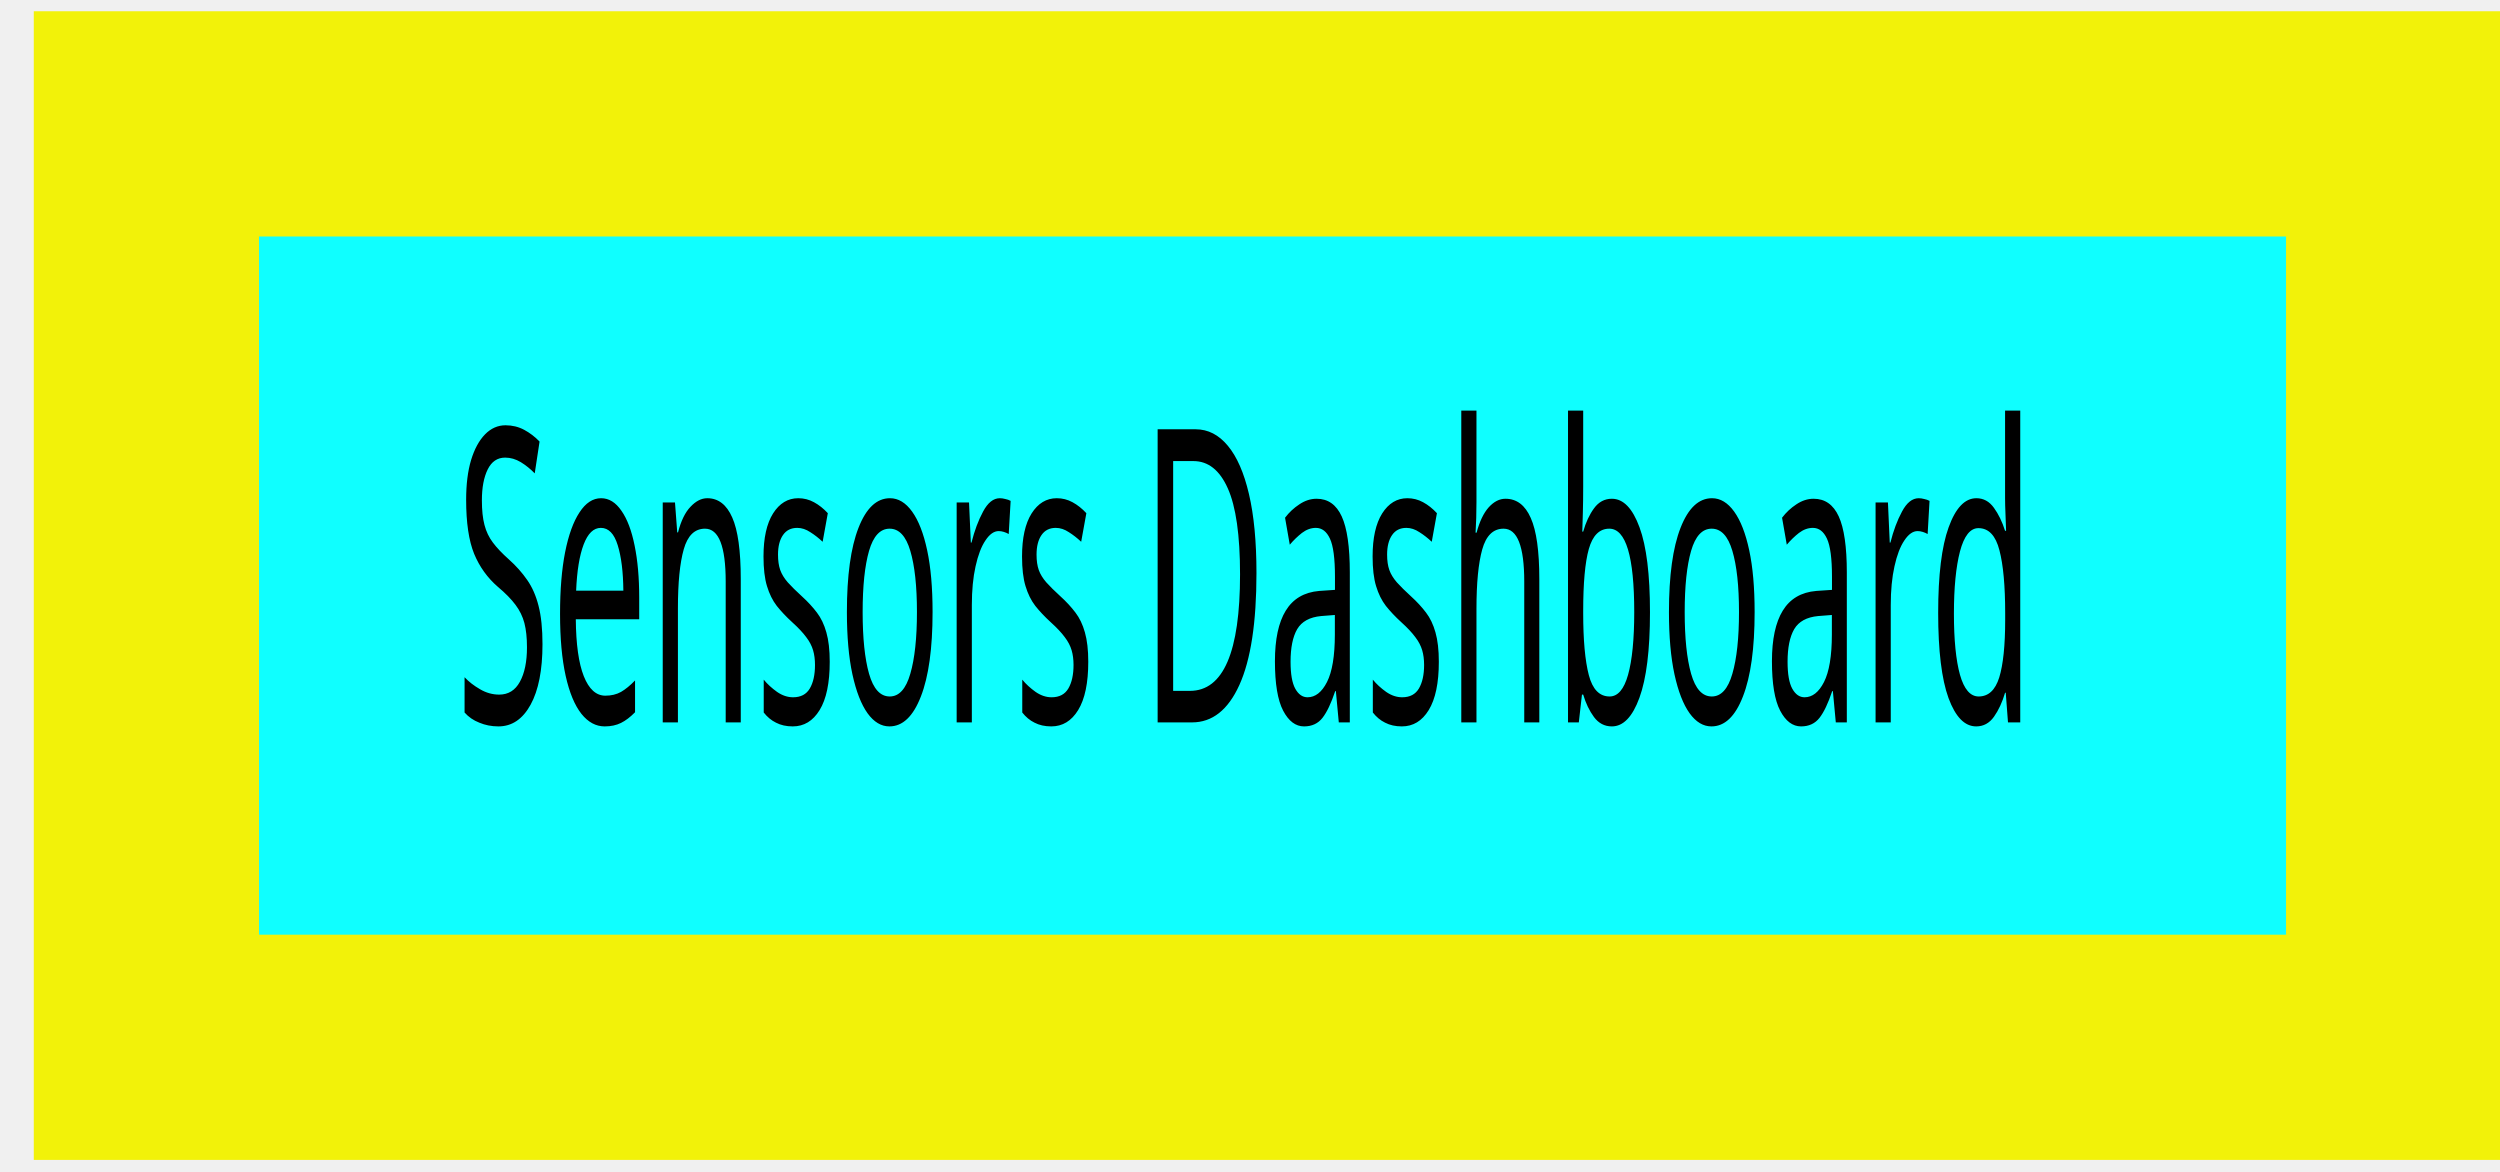
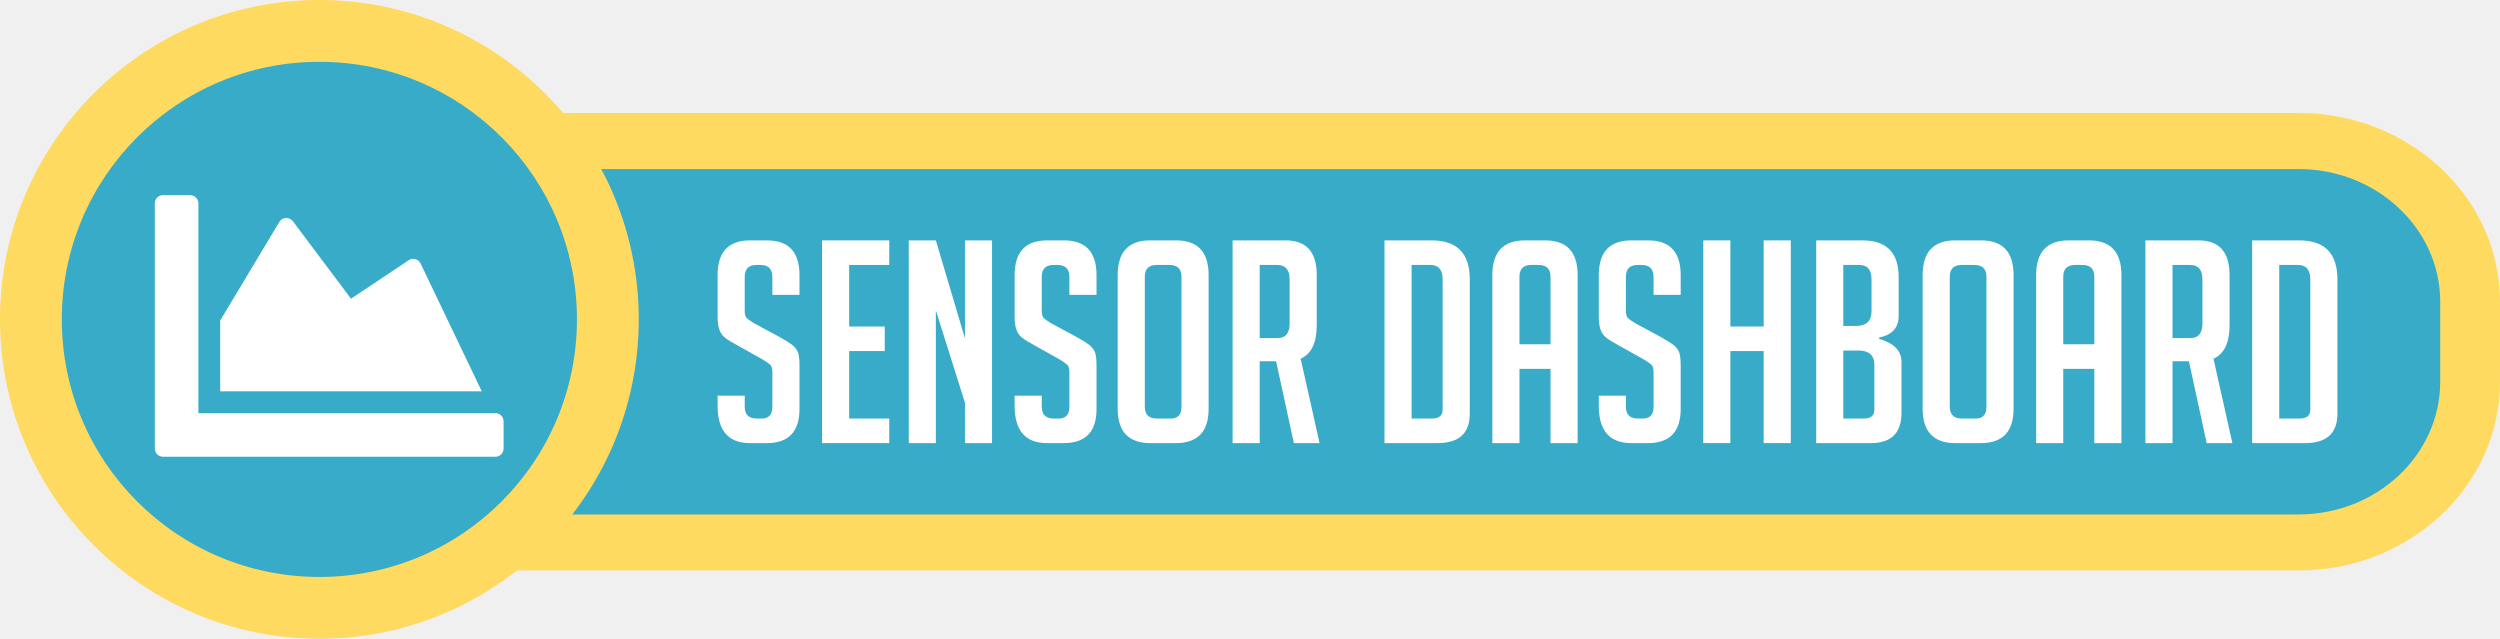
- <svg xmlns="http://www.w3.org/2000/svg" width="111" height="52">
-   <g>
-     <g stroke="null" id="svg_4">
-       <rect stroke="#f2f209" stroke-width="10" id="svg_2" height="41" width="100" y="5.5" x="6.5" fill="#0fffff" />
-       <text stroke="#f2f209" transform="matrix(0.319489 0 0 0.759259 122.831 15.4122)" font-style="normal" xml:space="preserve" text-anchor="start" font-family="'Grandstander'" font-size="24" id="svg_1" y="21.945" x="-321.116" stroke-width="0" fill="#000000">Sensors Dashboard</text>
-     </g>
-   </g>
+ <svg xmlns="http://www.w3.org/2000/svg" id="a" viewBox="0 0 447.03 114.218">
+   <rect x="53.521" y="25.22" width="388.166" height="71.781" rx="32.211" ry="32.211" fill="#37abc8" />
+   <path d="m411.033,102.011H84.174c-19.85,0-36-15.14-36-33.75v-14.304c0-18.61,16.15-33.75,36-33.75h326.859c19.848,0,35.997,15.14,35.997,33.75v14.304c0,18.61-16.15,33.75-35.997,33.75ZM84.174,30.229c-13.955,0-25.31,10.643-25.31,23.728v14.304c0,13.085,11.355,23.728,25.31,23.728h326.859c13.955,0,25.307-10.643,25.307-23.728v-14.304c0-13.085-11.353-23.728-25.307-23.728H84.174Z" fill="#ffda61" />
+   <circle cx="57.109" cy="57.109" r="50.957" fill="#37abc8" />
+   <path d="m57.109,0C25.571,0,0,25.58,0,57.109s25.571,57.109,57.109,57.109,57.109-25.562,57.109-57.109S88.647,0,57.109,0Zm0,103.165c-25.453,0-46.056-20.594-46.056-46.056S31.657,11.053,57.109,11.053s46.056,20.603,46.056,46.056-20.594,46.056-46.056,46.056Z" fill="#ffda61" />
+   <path d="m138.11,52.73v-3.182c0-1.446-.707-2.169-2.12-2.169h-.756c-1.381,0-2.071.723-2.071,2.169v6.009c0,.674.136,1.128.403,1.362.271.236.707.54,1.315.91l4.594,2.473c1.011.573,1.726,1.019,2.145,1.337.423.32.748.707.986,1.163.234.454.353,1.321.353,2.599v7.724c0,4.074-1.952,6.11-5.859,6.11h-2.979c-3.87,0-5.806-2.221-5.806-6.664v-1.818h4.848v1.97c0,1.413.723,2.12,2.169,2.12h.859c1.278,0,1.919-.707,1.919-2.12v-6.161c0-.672-.136-1.126-.403-1.362-.271-.236-.707-.538-1.315-.908l-4.594-2.576c-1.011-.538-1.742-.992-2.194-1.362-.456-.372-.785-.851-.986-1.44-.201-.588-.304-1.354-.304-2.297v-7.422c0-4.14,1.935-6.21,5.806-6.21h3.032c3.87,0,5.806,2.071,5.806,6.21v3.536h-4.848Z" fill="#fff" />
+   <path d="m146.997,79.235v-36.251h12.014v4.394h-7.17v11.005h6.364v4.392h-6.364v12.067h7.17v4.392h-12.014Z" fill="#fff" />
+   <path d="m172.545,60.503v-17.52h4.844v36.251h-4.844v-7.219l-5.202-16.511v23.73h-4.848v-36.251h4.848l5.202,17.52Z" fill="#fff" />
+   <path d="m191.223,52.73v-3.182c0-1.446-.707-2.169-2.12-2.169h-.756c-1.381,0-2.071.723-2.071,2.169v6.009c0,.674.136,1.128.403,1.362.271.236.707.54,1.315.91l4.594,2.473c1.011.573,1.726,1.019,2.145,1.337.423.32.748.707.986,1.163.234.454.353,1.321.353,2.599v7.724c0,4.074-1.952,6.11-5.859,6.11h-2.979c-3.87,0-5.806-2.221-5.806-6.664v-1.818h4.848v1.97c0,1.413.723,2.12,2.169,2.12h.859c1.278,0,1.919-.707,1.919-2.12v-6.161c0-.672-.136-1.126-.403-1.362-.271-.236-.707-.538-1.315-.908l-4.594-2.576c-1.011-.538-1.742-.992-2.194-1.362-.456-.372-.785-.851-.986-1.44-.201-.588-.304-1.354-.304-2.297v-7.422c0-4.14,1.935-6.21,5.806-6.21h3.032c3.87,0,5.806,2.071,5.806,6.21v3.536h-4.848Z" fill="#fff" />
+   <path d="m205.715,79.235c-3.907,0-5.859-2.052-5.859-6.159v-23.882c0-4.14,1.935-6.21,5.806-6.21h4.647c3.87,0,5.806,2.071,5.806,6.21v23.882c0,4.107-1.952,6.159-5.855,6.159h-4.544Zm1.159-4.392h2.473c1.282,0,1.919-.707,1.919-2.12v-23.224c0-1.413-.723-2.12-2.169-2.12h-2.272c-1.413,0-2.12.707-2.12,2.12v23.224c0,1.413.723,2.12,2.169,2.12Z" fill="#fff" />
+   <path d="m220.403,42.984h9.491c3.702,0,5.555,2.071,5.555,6.21v8.936c0,3.164-.957,5.167-2.876,6.009l3.381,15.095h-4.594l-3.18-14.641h-2.93v14.641h-4.848v-36.251Zm4.848,17.47h3.18c1.446,0,2.169-.875,2.169-2.625v-7.827c0-1.748-.723-2.623-2.169-2.623h-3.18v13.076Z" fill="#fff" />
+   <path d="m247.566,79.235v-36.251h8.431c4.544,0,6.816,2.323,6.816,6.968v24.032c0,3.501-1.935,5.251-5.806,5.251h-9.442Zm4.844-4.392h3.636c1.278,0,1.919-.538,1.919-1.617v-23.224c0-1.748-.723-2.623-2.169-2.623h-3.386v27.465Z" fill="#fff" />
+   <path d="m271.696,79.235h-4.844v-30.041c0-4.14,1.935-6.21,5.806-6.21h3.636c3.87,0,5.806,2.071,5.806,6.21v30.041h-4.848v-13.277h-5.555v13.277Zm5.555-17.672v-12.065c0-1.413-.707-2.12-2.12-2.12h-1.311c-1.418,0-2.124.707-2.124,2.12v12.065h5.555Z" fill="#fff" />
+   <path d="m295.679,52.73v-3.182c0-1.446-.707-2.169-2.12-2.169h-.756c-1.381,0-2.071.723-2.071,2.169v6.009c0,.674.136,1.128.403,1.362.271.236.707.54,1.315.91l4.594,2.473c1.011.573,1.726,1.019,2.145,1.337.423.32.748.707.986,1.163.234.454.353,1.321.353,2.599v7.724c0,4.074-1.952,6.11-5.859,6.11h-2.979c-3.87,0-5.806-2.221-5.806-6.664v-1.818h4.848v1.97c0,1.413.723,2.12,2.169,2.12h.859c1.278,0,1.919-.707,1.919-2.12v-6.161c0-.672-.136-1.126-.403-1.362-.271-.236-.707-.538-1.315-.908l-4.594-2.576c-1.011-.538-1.742-.992-2.194-1.362-.456-.372-.785-.851-.986-1.44-.201-.588-.304-1.354-.304-2.297v-7.422c0-4.14,1.935-6.21,5.806-6.21h3.032c3.87,0,5.806,2.071,5.806,6.21v3.536h-4.848Z" fill="#fff" />
+   <path d="m315.368,79.235v-16.459h-5.958v16.459h-4.844v-36.251h4.844v15.399h5.958v-15.399h4.848v36.251h-4.848Z" fill="#fff" />
+   <path d="m336.018,60.604c2.658.742,3.99,2.122,3.99,4.142v9.086c0,3.603-1.837,5.403-5.506,5.403h-9.742v-36.251h8.279c4.306,0,6.463,2.19,6.463,6.564v6.968c0,2.087-1.163,3.365-3.484,3.838v.251Zm-6.414-2.321h2.272c1.853,0,2.777-.875,2.777-2.625v-5.656c0-1.748-.723-2.623-2.169-2.623h-2.88v10.905Zm0,16.56h3.636c1.278,0,1.919-.522,1.919-1.565v-8.028c0-1.715-.957-2.574-2.876-2.574h-2.679v12.168Z" fill="#fff" />
+   <path d="m349.651,79.235c-3.907,0-5.859-2.052-5.859-6.159v-23.882c0-4.14,1.935-6.21,5.806-6.21h4.647c3.87,0,5.806,2.071,5.806,6.21v23.882c0,4.107-1.952,6.159-5.855,6.159h-4.544Zm1.159-4.392h2.473c1.282,0,1.919-.707,1.919-2.12v-23.224c0-1.413-.723-2.12-2.169-2.12h-2.272c-1.413,0-2.12.707-2.12,2.12v23.224c0,1.413.723,2.12,2.169,2.12Z" fill="#fff" />
+   <path d="m368.933,79.235h-4.844v-30.041c0-4.14,1.935-6.21,5.806-6.21h3.636c3.87,0,5.806,2.071,5.806,6.21v30.041h-4.848v-13.277h-5.555v13.277Zm5.555-17.672v-12.065c0-1.413-.707-2.12-2.12-2.12h-1.311c-1.418,0-2.124.707-2.124,2.12v12.065h5.555Z" fill="#fff" />
+   <path d="m383.626,42.984h9.491c3.702,0,5.555,2.071,5.555,6.21v8.936c0,3.164-.957,5.167-2.876,6.009l3.381,15.095h-4.594l-3.18-14.641h-2.93v14.641h-4.848v-36.251Zm4.848,17.47h3.18c1.446,0,2.169-.875,2.169-2.625v-7.827c0-1.748-.723-2.623-2.169-2.623h-3.18v13.076Z" fill="#fff" />
+   <path d="m402.711,79.235v-36.251h8.431c4.544,0,6.816,2.323,6.816,6.968v24.032c0,3.501-1.935,5.251-5.806,5.251h-9.442Zm4.844-4.392h3.636c1.278,0,1.919-.538,1.919-1.617v-23.224c0-1.748-.723-2.623-2.169-2.623h-3.386v27.465Z" fill="#fff" />
+   <path d="m88.587,73.875c.804,0,1.462.658,1.462,1.462v4.873c0,.804-.658,1.462-1.462,1.462H29.142c-.804,0-1.462-.658-1.462-1.462v-43.853c0-.804.658-1.462,1.462-1.462h4.873c.804,0,1.462.658,1.462,1.462v37.519h53.111Zm-15.507-27.347l-10.318,6.882-10.391-13.85c-.621-.828-1.888-.767-2.424.122l-10.573,17.626v12.669h46.776l-10.951-22.877c-.39-.792-1.389-1.06-2.12-.573Z" fill="#fff" />
</svg>
